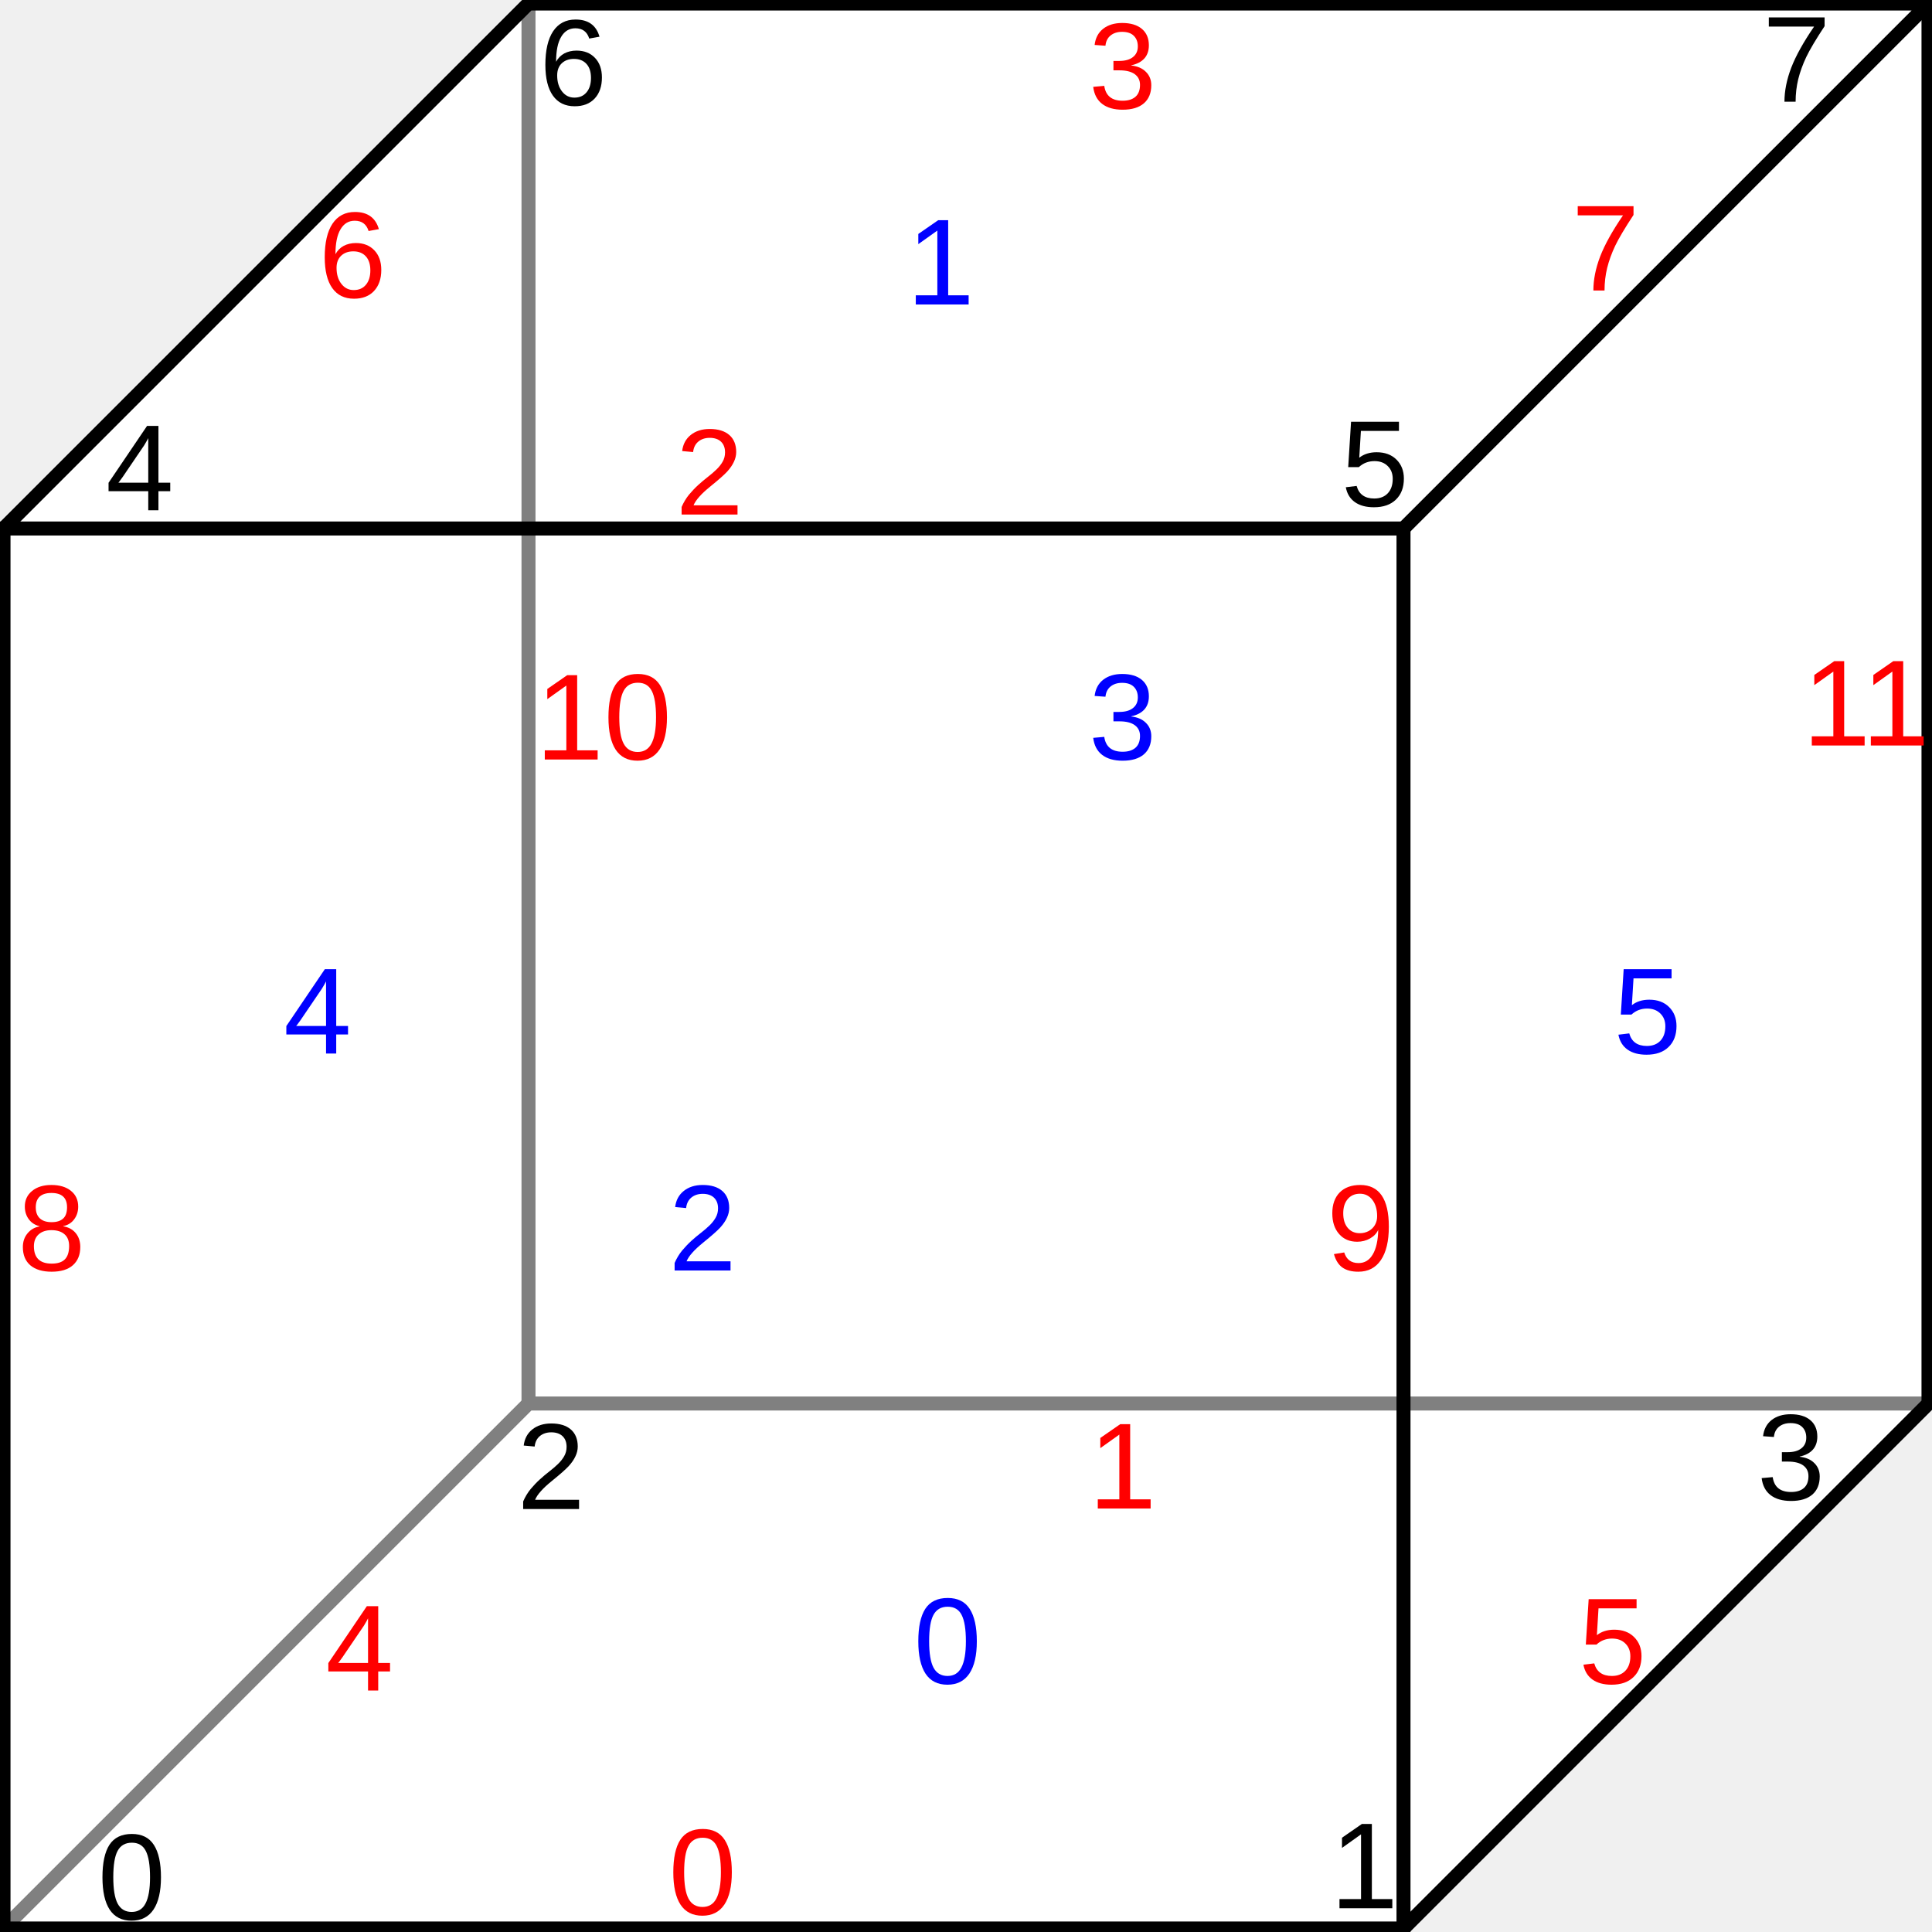
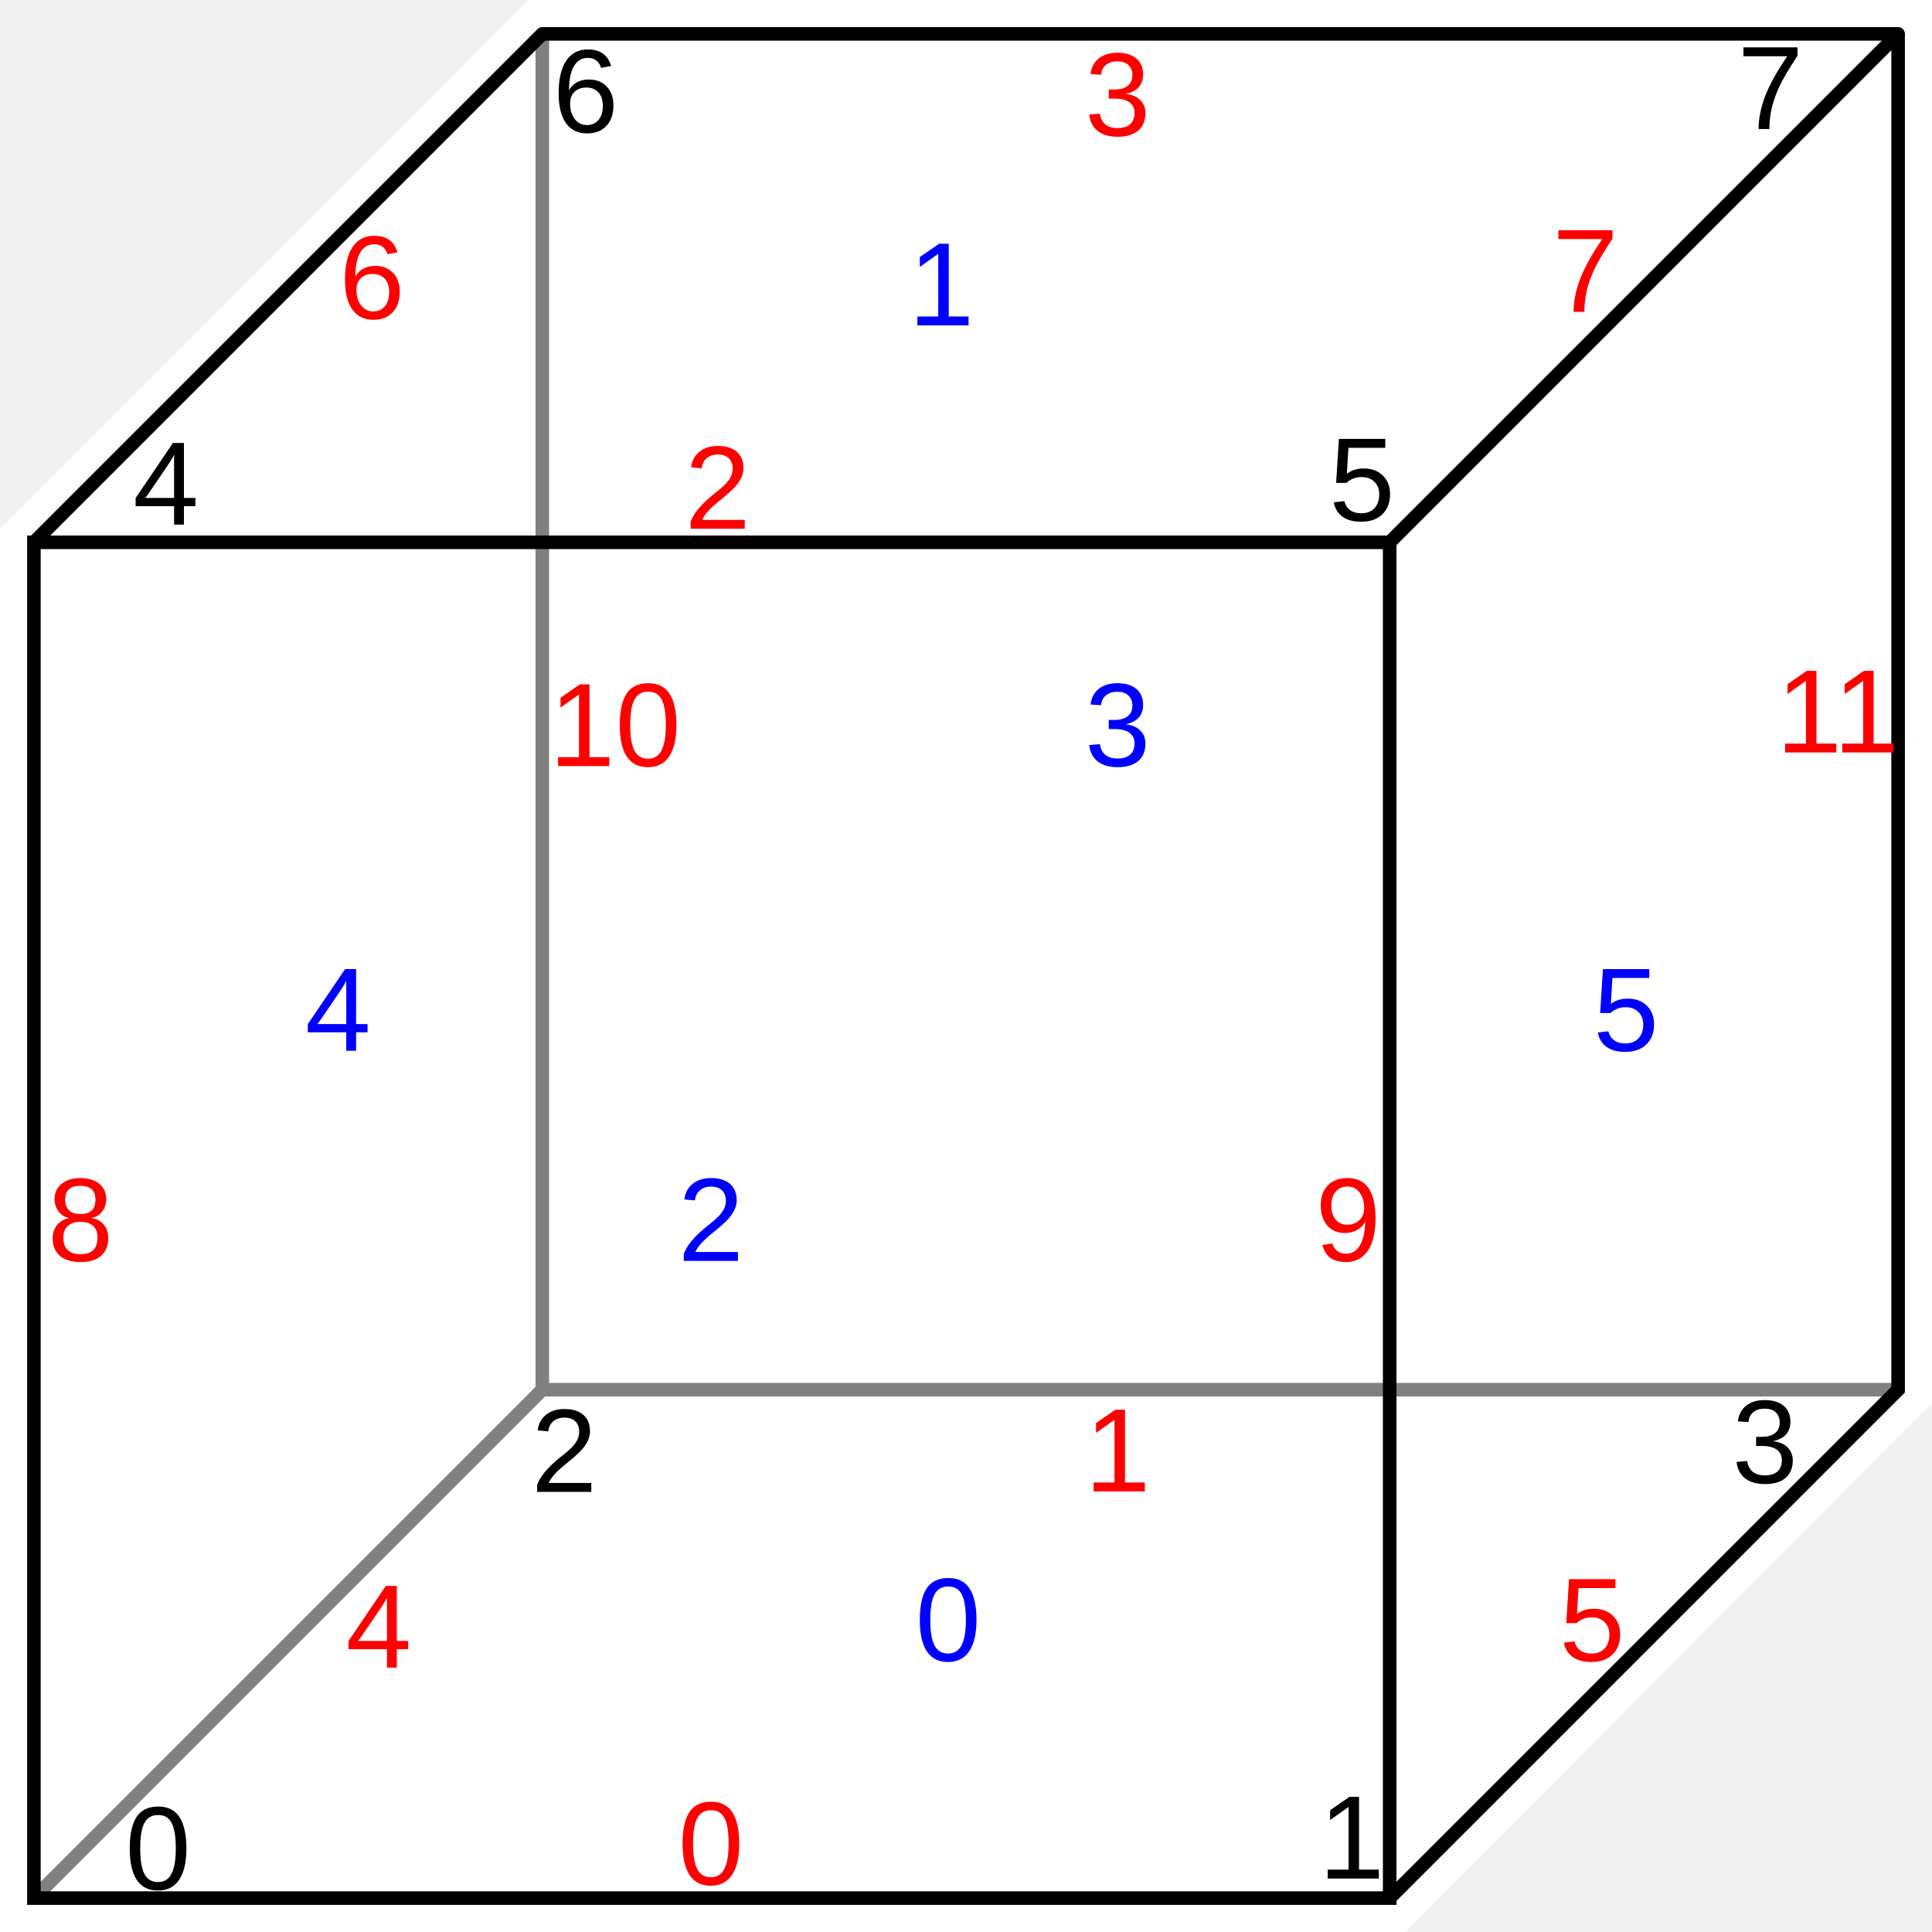
- <svg xmlns="http://www.w3.org/2000/svg" width="77.893mm" height="77.893mm" viewBox="0 0 276 276" id="svg5169" version="1.1">
+ <svg xmlns="http://www.w3.org/2000/svg" width="80.433mm" height="80.433mm" viewBox="0 0 285 285" id="svg5169" version="1.1">
  <defs id="defs5171" />
-   <g id="layer1" transform="translate(0.5,-776.8622)">
+   <g id="layer1" transform="translate(5,-772.3622)">
+     <path style="fill:#ffffff;fill-opacity:1;stroke:none;stroke-width:0.938px;stroke-linecap:butt;stroke-linejoin:miter;stroke-opacity:1" d="M -5,1057.362 H 202.29 L 280,979.362 V 772.362 H 72.939 L -5,850.362 Z" id="path1" />
    <path style="fill:#ffffff;fill-opacity:1;stroke:none;stroke-width:0.938px;stroke-linecap:butt;stroke-linejoin:miter;stroke-opacity:1" d="M 0.544,1051.949 200.224,1052.188 274.969,977.417 274.438,778.016 75.476,777.886 0.42,852.073 Z" id="path4139" />
-     <path style="fill:none;fill-rule:evenodd;stroke:#808080;stroke-width:2;stroke-linecap:butt;stroke-linejoin:miter;stroke-miterlimit:4;stroke-dasharray:none;stroke-dashoffset:0;stroke-opacity:1" d="M 0,1052.362 75,977.362 275,977.362" id="path5187" />
-     <path style="fill:none;fill-rule:evenodd;stroke:#808080;stroke-width:2;stroke-linecap:butt;stroke-linejoin:miter;stroke-miterlimit:4;stroke-dasharray:none;stroke-dashoffset:0;stroke-opacity:1" d="M 75,977.362 75,777.362" id="path5189" />
-     <path style="fill:none;fill-rule:evenodd;stroke:#000000;stroke-width:2;stroke-linecap:butt;stroke-linejoin:miter;stroke-opacity:1;stroke-miterlimit:4;stroke-dasharray:none;fill-opacity:1" d="M 0,1052.362 200,1052.362 200,852.362 0,852.362 Z" id="path5181" />
-     <path style="fill:none;fill-rule:evenodd;stroke:#000000;stroke-width:2;stroke-linecap:butt;stroke-linejoin:round;stroke-opacity:1;stroke-miterlimit:4;stroke-dasharray:none;fill-opacity:1" d="M 200,852.362 275,777.362 75,777.362 0,852.362" id="path5183" />
-     <path style="fill:none;fill-rule:evenodd;stroke:#000000;stroke-width:2;stroke-linecap:butt;stroke-linejoin:miter;stroke-opacity:1;stroke-miterlimit:4;stroke-dasharray:none;fill-opacity:1" d="M 200,1052.362 275,977.362 275,777.362" id="path5185" />
+     <path style="fill:none;fill-rule:evenodd;stroke:#808080;stroke-width:2;stroke-linecap:butt;stroke-linejoin:miter;stroke-miterlimit:4;stroke-dasharray:none;stroke-dashoffset:0;stroke-opacity:1" d="M 0,1052.362 75,977.362 H 275" id="path5187" />
+     <path style="fill:none;fill-rule:evenodd;stroke:#808080;stroke-width:2;stroke-linecap:butt;stroke-linejoin:miter;stroke-miterlimit:4;stroke-dasharray:none;stroke-dashoffset:0;stroke-opacity:1" d="M 75,977.362 V 777.362" id="path5189" />
+     <path style="fill:none;fill-opacity:1;fill-rule:evenodd;stroke:#000000;stroke-width:2;stroke-linecap:butt;stroke-linejoin:miter;stroke-miterlimit:4;stroke-dasharray:none;stroke-opacity:1" d="M 0,1052.362 H 200 V 852.362 H 0 Z" id="path5181" />
+     <path style="fill:none;fill-opacity:1;fill-rule:evenodd;stroke:#000000;stroke-width:2;stroke-linecap:butt;stroke-linejoin:round;stroke-miterlimit:4;stroke-dasharray:none;stroke-opacity:1" d="M 200,852.362 275,777.362 H 75 L 0,852.362" id="path5183" />
+     <path style="fill:none;fill-opacity:1;fill-rule:evenodd;stroke:#000000;stroke-width:2;stroke-linecap:butt;stroke-linejoin:miter;stroke-miterlimit:4;stroke-dasharray:none;stroke-opacity:1" d="M 200,1052.362 275,977.362 V 777.362" id="path5185" />
    <text xml:space="preserve" style="font-style:normal;font-weight:normal;line-height:0%;font-family:sans-serif;letter-spacing:0px;word-spacing:0px;fill:#000000;fill-opacity:1;stroke:none;stroke-width:1px;stroke-linecap:butt;stroke-linejoin:miter;stroke-opacity:1" x="13.45" y="1051.073" id="text5731">
      <tspan id="tspan5733" x="13.45" y="1051.073" style="font-style:normal;font-variant:normal;font-weight:normal;font-stretch:normal;font-size:17.5px;line-height:1.25;font-family:Arial;-inkscape-font-specification:Arial">0</tspan>
    </text>
    <text xml:space="preserve" style="font-style:normal;font-weight:normal;line-height:0%;font-family:sans-serif;letter-spacing:0px;word-spacing:0px;fill:#000000;fill-opacity:1;stroke:none;stroke-width:1px;stroke-linecap:butt;stroke-linejoin:miter;stroke-opacity:1" x="189.526" y="1049.472" id="text5731-3">
      <tspan id="tspan5733-3" x="189.526" y="1049.472" style="font-style:normal;font-variant:normal;font-weight:normal;font-stretch:normal;font-size:17.5px;line-height:1.25;font-family:Arial;-inkscape-font-specification:Arial">1</tspan>
    </text>
    <text xml:space="preserve" style="font-style:normal;font-weight:normal;line-height:0%;font-family:sans-serif;letter-spacing:0px;word-spacing:0px;fill:#000000;fill-opacity:1;stroke:none;stroke-width:1px;stroke-linecap:butt;stroke-linejoin:miter;stroke-opacity:1" x="73.365" y="992.431" id="text5731-9">
      <tspan id="tspan5733-0" x="73.365" y="992.431" style="font-style:normal;font-variant:normal;font-weight:normal;font-stretch:normal;font-size:17.5px;line-height:1.25;font-family:Arial;-inkscape-font-specification:Arial">2</tspan>
    </text>
    <text xml:space="preserve" style="font-style:normal;font-weight:normal;line-height:0%;font-family:sans-serif;letter-spacing:0px;word-spacing:0px;fill:#000000;fill-opacity:1;stroke:none;stroke-width:1px;stroke-linecap:butt;stroke-linejoin:miter;stroke-opacity:1" x="250.491" y="991.111" id="text5731-7">
      <tspan id="tspan5733-6" x="250.491" y="991.111" style="font-style:normal;font-variant:normal;font-weight:normal;font-stretch:normal;font-size:17.5px;line-height:1.25;font-family:Arial;-inkscape-font-specification:Arial">3</tspan>
    </text>
    <text xml:space="preserve" style="font-style:normal;font-weight:normal;line-height:0%;font-family:sans-serif;letter-spacing:0px;word-spacing:0px;fill:#000000;fill-opacity:1;stroke:none;stroke-width:1px;stroke-linecap:butt;stroke-linejoin:miter;stroke-opacity:1" x="14.6" y="849.753" id="text5731-8">
      <tspan id="tspan5733-9" x="14.6" y="849.753" style="font-style:normal;font-variant:normal;font-weight:normal;font-stretch:normal;font-size:17.5px;line-height:1.25;font-family:Arial;-inkscape-font-specification:Arial">4</tspan>
    </text>
    <text xml:space="preserve" style="font-style:normal;font-weight:normal;line-height:0%;font-family:sans-serif;letter-spacing:0px;word-spacing:0px;fill:#000000;fill-opacity:1;stroke:none;stroke-width:1px;stroke-linecap:butt;stroke-linejoin:miter;stroke-opacity:1" x="191.053" y="849.154" id="text5731-1">
      <tspan id="tspan5733-7" x="191.053" y="849.154" style="font-style:normal;font-variant:normal;font-weight:normal;font-stretch:normal;font-size:17.5px;line-height:1.25;font-family:Arial;-inkscape-font-specification:Arial">5</tspan>
    </text>
    <text xml:space="preserve" style="font-style:normal;font-weight:normal;line-height:0%;font-family:sans-serif;letter-spacing:0px;word-spacing:0px;fill:#000000;fill-opacity:1;stroke:none;stroke-width:1px;stroke-linecap:butt;stroke-linejoin:miter;stroke-opacity:1" x="76.519" y="791.869" id="text5731-10">
      <tspan id="tspan5733-31" x="76.519" y="791.869" style="font-style:normal;font-variant:normal;font-weight:normal;font-stretch:normal;font-size:17.5px;line-height:1.25;font-family:Arial;-inkscape-font-specification:Arial">6</tspan>
    </text>
    <text xml:space="preserve" style="font-style:normal;font-weight:normal;line-height:0%;font-family:sans-serif;letter-spacing:0px;word-spacing:0px;fill:#000000;fill-opacity:1;stroke:none;stroke-width:1px;stroke-linecap:butt;stroke-linejoin:miter;stroke-opacity:1" x="251.298" y="791.392" id="text5731-0">
      <tspan id="tspan5733-1" x="251.298" y="791.392" style="font-style:normal;font-variant:normal;font-weight:normal;font-stretch:normal;font-size:17.5px;line-height:1.25;font-family:Arial;-inkscape-font-specification:Arial">7</tspan>
    </text>
    <text xml:space="preserve" style="font-style:normal;font-weight:normal;line-height:0%;font-family:sans-serif;letter-spacing:0px;word-spacing:0px;fill:#ff0000;fill-opacity:1;stroke:none;stroke-width:1px;stroke-linecap:butt;stroke-linejoin:miter;stroke-opacity:1" x="95" y="1050.362" id="text5731-86">
      <tspan id="tspan5733-5" x="95" y="1050.362" style="font-style:normal;font-variant:normal;font-weight:normal;font-stretch:normal;font-size:17.5px;line-height:1.25;font-family:Arial;-inkscape-font-specification:Arial;fill:#ff0000;fill-opacity:1">0</tspan>
    </text>
    <text xml:space="preserve" style="font-style:normal;font-weight:normal;line-height:0%;font-family:sans-serif;letter-spacing:0px;word-spacing:0px;fill:#ff0000;fill-opacity:1;stroke:none;stroke-width:1px;stroke-linecap:butt;stroke-linejoin:miter;stroke-opacity:1" x="155" y="992.362" id="text5731-86-9">
      <tspan id="tspan5733-5-4" x="155" y="992.362" style="font-style:normal;font-variant:normal;font-weight:normal;font-stretch:normal;font-size:17.5px;line-height:1.25;font-family:Arial;-inkscape-font-specification:Arial;fill:#ff0000;fill-opacity:1">1</tspan>
    </text>
    <text xml:space="preserve" style="font-style:normal;font-weight:normal;line-height:0%;font-family:sans-serif;letter-spacing:0px;word-spacing:0px;fill:#ff0000;fill-opacity:1;stroke:none;stroke-width:1px;stroke-linecap:butt;stroke-linejoin:miter;stroke-opacity:1" x="46" y="1018.362" id="text5731-86-1">
      <tspan id="tspan5733-5-1" x="46" y="1018.362" style="font-style:normal;font-variant:normal;font-weight:normal;font-stretch:normal;font-size:17.5px;line-height:1.25;font-family:Arial;-inkscape-font-specification:Arial;fill:#ff0000;fill-opacity:1">4</tspan>
    </text>
    <text xml:space="preserve" style="font-style:normal;font-weight:normal;line-height:0%;font-family:sans-serif;letter-spacing:0px;word-spacing:0px;fill:#ff0000;fill-opacity:1;stroke:none;stroke-width:1px;stroke-linecap:butt;stroke-linejoin:miter;stroke-opacity:1" x="225" y="1017.362" id="text5731-86-14">
      <tspan id="tspan5733-5-7" x="225" y="1017.362" style="font-style:normal;font-variant:normal;font-weight:normal;font-stretch:normal;font-size:17.5px;line-height:1.25;font-family:Arial;-inkscape-font-specification:Arial;fill:#ff0000;fill-opacity:1">5</tspan>
    </text>
    <text xml:space="preserve" style="font-style:normal;font-weight:normal;line-height:0%;font-family:sans-serif;letter-spacing:0px;word-spacing:0px;fill:#ff0000;fill-opacity:1;stroke:none;stroke-width:1px;stroke-linecap:butt;stroke-linejoin:miter;stroke-opacity:1" x="96" y="850.362" id="text5731-86-19">
      <tspan id="tspan5733-5-3" x="96" y="850.362" style="font-style:normal;font-variant:normal;font-weight:normal;font-stretch:normal;font-size:17.5px;line-height:1.25;font-family:Arial;-inkscape-font-specification:Arial;fill:#ff0000;fill-opacity:1">2</tspan>
    </text>
    <text xml:space="preserve" style="font-style:normal;font-weight:normal;line-height:0%;font-family:sans-serif;letter-spacing:0px;word-spacing:0px;fill:#ff0000;fill-opacity:1;stroke:none;stroke-width:1px;stroke-linecap:butt;stroke-linejoin:miter;stroke-opacity:1" x="155" y="792.362" id="text5731-86-0">
      <tspan id="tspan5733-5-8" x="155" y="792.362" style="font-style:normal;font-variant:normal;font-weight:normal;font-stretch:normal;font-size:17.5px;line-height:1.25;font-family:Arial;-inkscape-font-specification:Arial;fill:#ff0000;fill-opacity:1">3</tspan>
    </text>
    <text xml:space="preserve" style="font-style:normal;font-weight:normal;line-height:0%;font-family:sans-serif;letter-spacing:0px;word-spacing:0px;fill:#ff0000;fill-opacity:1;stroke:none;stroke-width:1px;stroke-linecap:butt;stroke-linejoin:miter;stroke-opacity:1" x="45" y="819.362" id="text5731-86-99">
      <tspan id="tspan5733-5-6" x="45" y="819.362" style="font-style:normal;font-variant:normal;font-weight:normal;font-stretch:normal;font-size:17.5px;line-height:1.25;font-family:Arial;-inkscape-font-specification:Arial;fill:#ff0000;fill-opacity:1">6</tspan>
    </text>
    <text xml:space="preserve" style="font-style:normal;font-weight:normal;line-height:0%;font-family:sans-serif;letter-spacing:0px;word-spacing:0px;fill:#ff0000;fill-opacity:1;stroke:none;stroke-width:1px;stroke-linecap:butt;stroke-linejoin:miter;stroke-opacity:1" x="224" y="818.362" id="text5731-86-3">
      <tspan id="tspan5733-5-5" x="224" y="818.362" style="font-style:normal;font-variant:normal;font-weight:normal;font-stretch:normal;font-size:17.5px;line-height:1.25;font-family:Arial;-inkscape-font-specification:Arial;fill:#ff0000;fill-opacity:1">7</tspan>
    </text>
    <text xml:space="preserve" style="font-style:normal;font-weight:normal;line-height:0%;font-family:sans-serif;letter-spacing:0px;word-spacing:0px;fill:#ff0000;fill-opacity:1;stroke:none;stroke-width:1px;stroke-linecap:butt;stroke-linejoin:miter;stroke-opacity:1" x="2" y="958.362" id="text5731-86-6">
      <tspan id="tspan5733-5-74" x="2" y="958.362" style="font-style:normal;font-variant:normal;font-weight:normal;font-stretch:normal;font-size:17.5px;line-height:1.25;font-family:Arial;-inkscape-font-specification:Arial;fill:#ff0000;fill-opacity:1">8</tspan>
    </text>
    <text xml:space="preserve" style="font-style:normal;font-weight:normal;line-height:0%;font-family:sans-serif;letter-spacing:0px;word-spacing:0px;fill:#ff0000;fill-opacity:1;stroke:none;stroke-width:1px;stroke-linecap:butt;stroke-linejoin:miter;stroke-opacity:1" x="189" y="958.362" id="text5731-86-67">
      <tspan id="tspan5733-5-64" x="189" y="958.362" style="font-style:normal;font-variant:normal;font-weight:normal;font-stretch:normal;font-size:17.5px;line-height:1.25;font-family:Arial;-inkscape-font-specification:Arial;fill:#ff0000;fill-opacity:1">9</tspan>
    </text>
    <text xml:space="preserve" style="font-style:normal;font-weight:normal;line-height:0%;font-family:sans-serif;letter-spacing:0px;word-spacing:0px;fill:#ff0000;fill-opacity:1;stroke:none;stroke-width:1px;stroke-linecap:butt;stroke-linejoin:miter;stroke-opacity:1" x="76" y="885.362" id="text5731-86-2">
      <tspan id="tspan5733-5-62" x="76" y="885.362" style="font-style:normal;font-variant:normal;font-weight:normal;font-stretch:normal;font-size:17.5px;line-height:1.25;font-family:Arial;-inkscape-font-specification:Arial;fill:#ff0000;fill-opacity:1">10</tspan>
    </text>
    <text xml:space="preserve" style="font-style:normal;font-weight:normal;line-height:0%;font-family:sans-serif;letter-spacing:0px;word-spacing:0px;fill:#ff0000;fill-opacity:1;stroke:none;stroke-width:1px;stroke-linecap:butt;stroke-linejoin:miter;stroke-opacity:1" x="257" y="883.362" id="text5731-86-04">
      <tspan id="tspan5733-5-83" x="257" y="883.362" style="font-style:normal;font-variant:normal;font-weight:normal;font-stretch:normal;font-size:17.5px;line-height:1.25;font-family:Arial;-inkscape-font-specification:Arial;fill:#ff0000;fill-opacity:1">11</tspan>
    </text>
    <text xml:space="preserve" style="font-style:normal;font-weight:normal;line-height:0%;font-family:sans-serif;letter-spacing:0px;word-spacing:0px;fill:#0000ff;fill-opacity:1;stroke:none;stroke-width:1px;stroke-linecap:butt;stroke-linejoin:miter;stroke-opacity:1" x="130" y="1017.362" id="text5731-86-95">
      <tspan id="tspan5733-5-73" x="130" y="1017.362" style="font-style:normal;font-variant:normal;font-weight:normal;font-stretch:normal;font-size:17.5px;line-height:1.25;font-family:Arial;-inkscape-font-specification:Arial;fill:#0000ff;fill-opacity:1">0</tspan>
    </text>
    <text xml:space="preserve" style="font-style:normal;font-weight:normal;line-height:0%;font-family:sans-serif;letter-spacing:0px;word-spacing:0px;fill:#0000ff;fill-opacity:1;stroke:none;stroke-width:1px;stroke-linecap:butt;stroke-linejoin:miter;stroke-opacity:1" x="129" y="820.362" id="text5731-86-95-1">
      <tspan id="tspan5733-5-73-8" x="129" y="820.362" style="font-style:normal;font-variant:normal;font-weight:normal;font-stretch:normal;font-size:17.5px;line-height:1.25;font-family:Arial;-inkscape-font-specification:Arial;fill:#0000ff;fill-opacity:1">1</tspan>
    </text>
    <text xml:space="preserve" style="font-style:normal;font-weight:normal;line-height:0%;font-family:sans-serif;letter-spacing:0px;word-spacing:0px;fill:#0000ff;fill-opacity:1;stroke:none;stroke-width:1px;stroke-linecap:butt;stroke-linejoin:miter;stroke-opacity:1" x="40" y="927.362" id="text5731-86-95-8">
      <tspan id="tspan5733-5-73-0" x="40" y="927.362" style="font-style:normal;font-variant:normal;font-weight:normal;font-stretch:normal;font-size:17.5px;line-height:1.25;font-family:Arial;-inkscape-font-specification:Arial;fill:#0000ff;fill-opacity:1">4</tspan>
    </text>
    <text xml:space="preserve" style="font-style:normal;font-weight:normal;line-height:0%;font-family:sans-serif;letter-spacing:0px;word-spacing:0px;fill:#0000ff;fill-opacity:1;stroke:none;stroke-width:1px;stroke-linecap:butt;stroke-linejoin:miter;stroke-opacity:1" x="230" y="927.362" id="text5731-86-95-4">
      <tspan id="tspan5733-5-73-9" x="230" y="927.362" style="font-style:normal;font-variant:normal;font-weight:normal;font-stretch:normal;font-size:17.5px;line-height:1.25;font-family:Arial;-inkscape-font-specification:Arial;fill:#0000ff;fill-opacity:1">5</tspan>
    </text>
    <text xml:space="preserve" style="font-style:normal;font-weight:normal;line-height:0%;font-family:sans-serif;letter-spacing:0px;word-spacing:0px;fill:#0000ff;fill-opacity:1;stroke:none;stroke-width:1px;stroke-linecap:butt;stroke-linejoin:miter;stroke-opacity:1" x="155" y="885.362" id="text5731-86-95-3">
      <tspan id="tspan5733-5-73-5" x="155" y="885.362" style="font-style:normal;font-variant:normal;font-weight:normal;font-stretch:normal;font-size:17.5px;line-height:1.25;font-family:Arial;-inkscape-font-specification:Arial;fill:#0000ff;fill-opacity:1">3</tspan>
    </text>
    <text xml:space="preserve" style="font-style:normal;font-weight:normal;line-height:0%;font-family:sans-serif;letter-spacing:0px;word-spacing:0px;fill:#0000ff;fill-opacity:1;stroke:none;stroke-width:1px;stroke-linecap:butt;stroke-linejoin:miter;stroke-opacity:1" x="95" y="958.362" id="text5731-86-95-0">
      <tspan id="tspan5733-5-73-1" x="95" y="958.362" style="font-style:normal;font-variant:normal;font-weight:normal;font-stretch:normal;font-size:17.5px;line-height:1.25;font-family:Arial;-inkscape-font-specification:Arial;fill:#0000ff;fill-opacity:1">2</tspan>
    </text>
  </g>
</svg>
